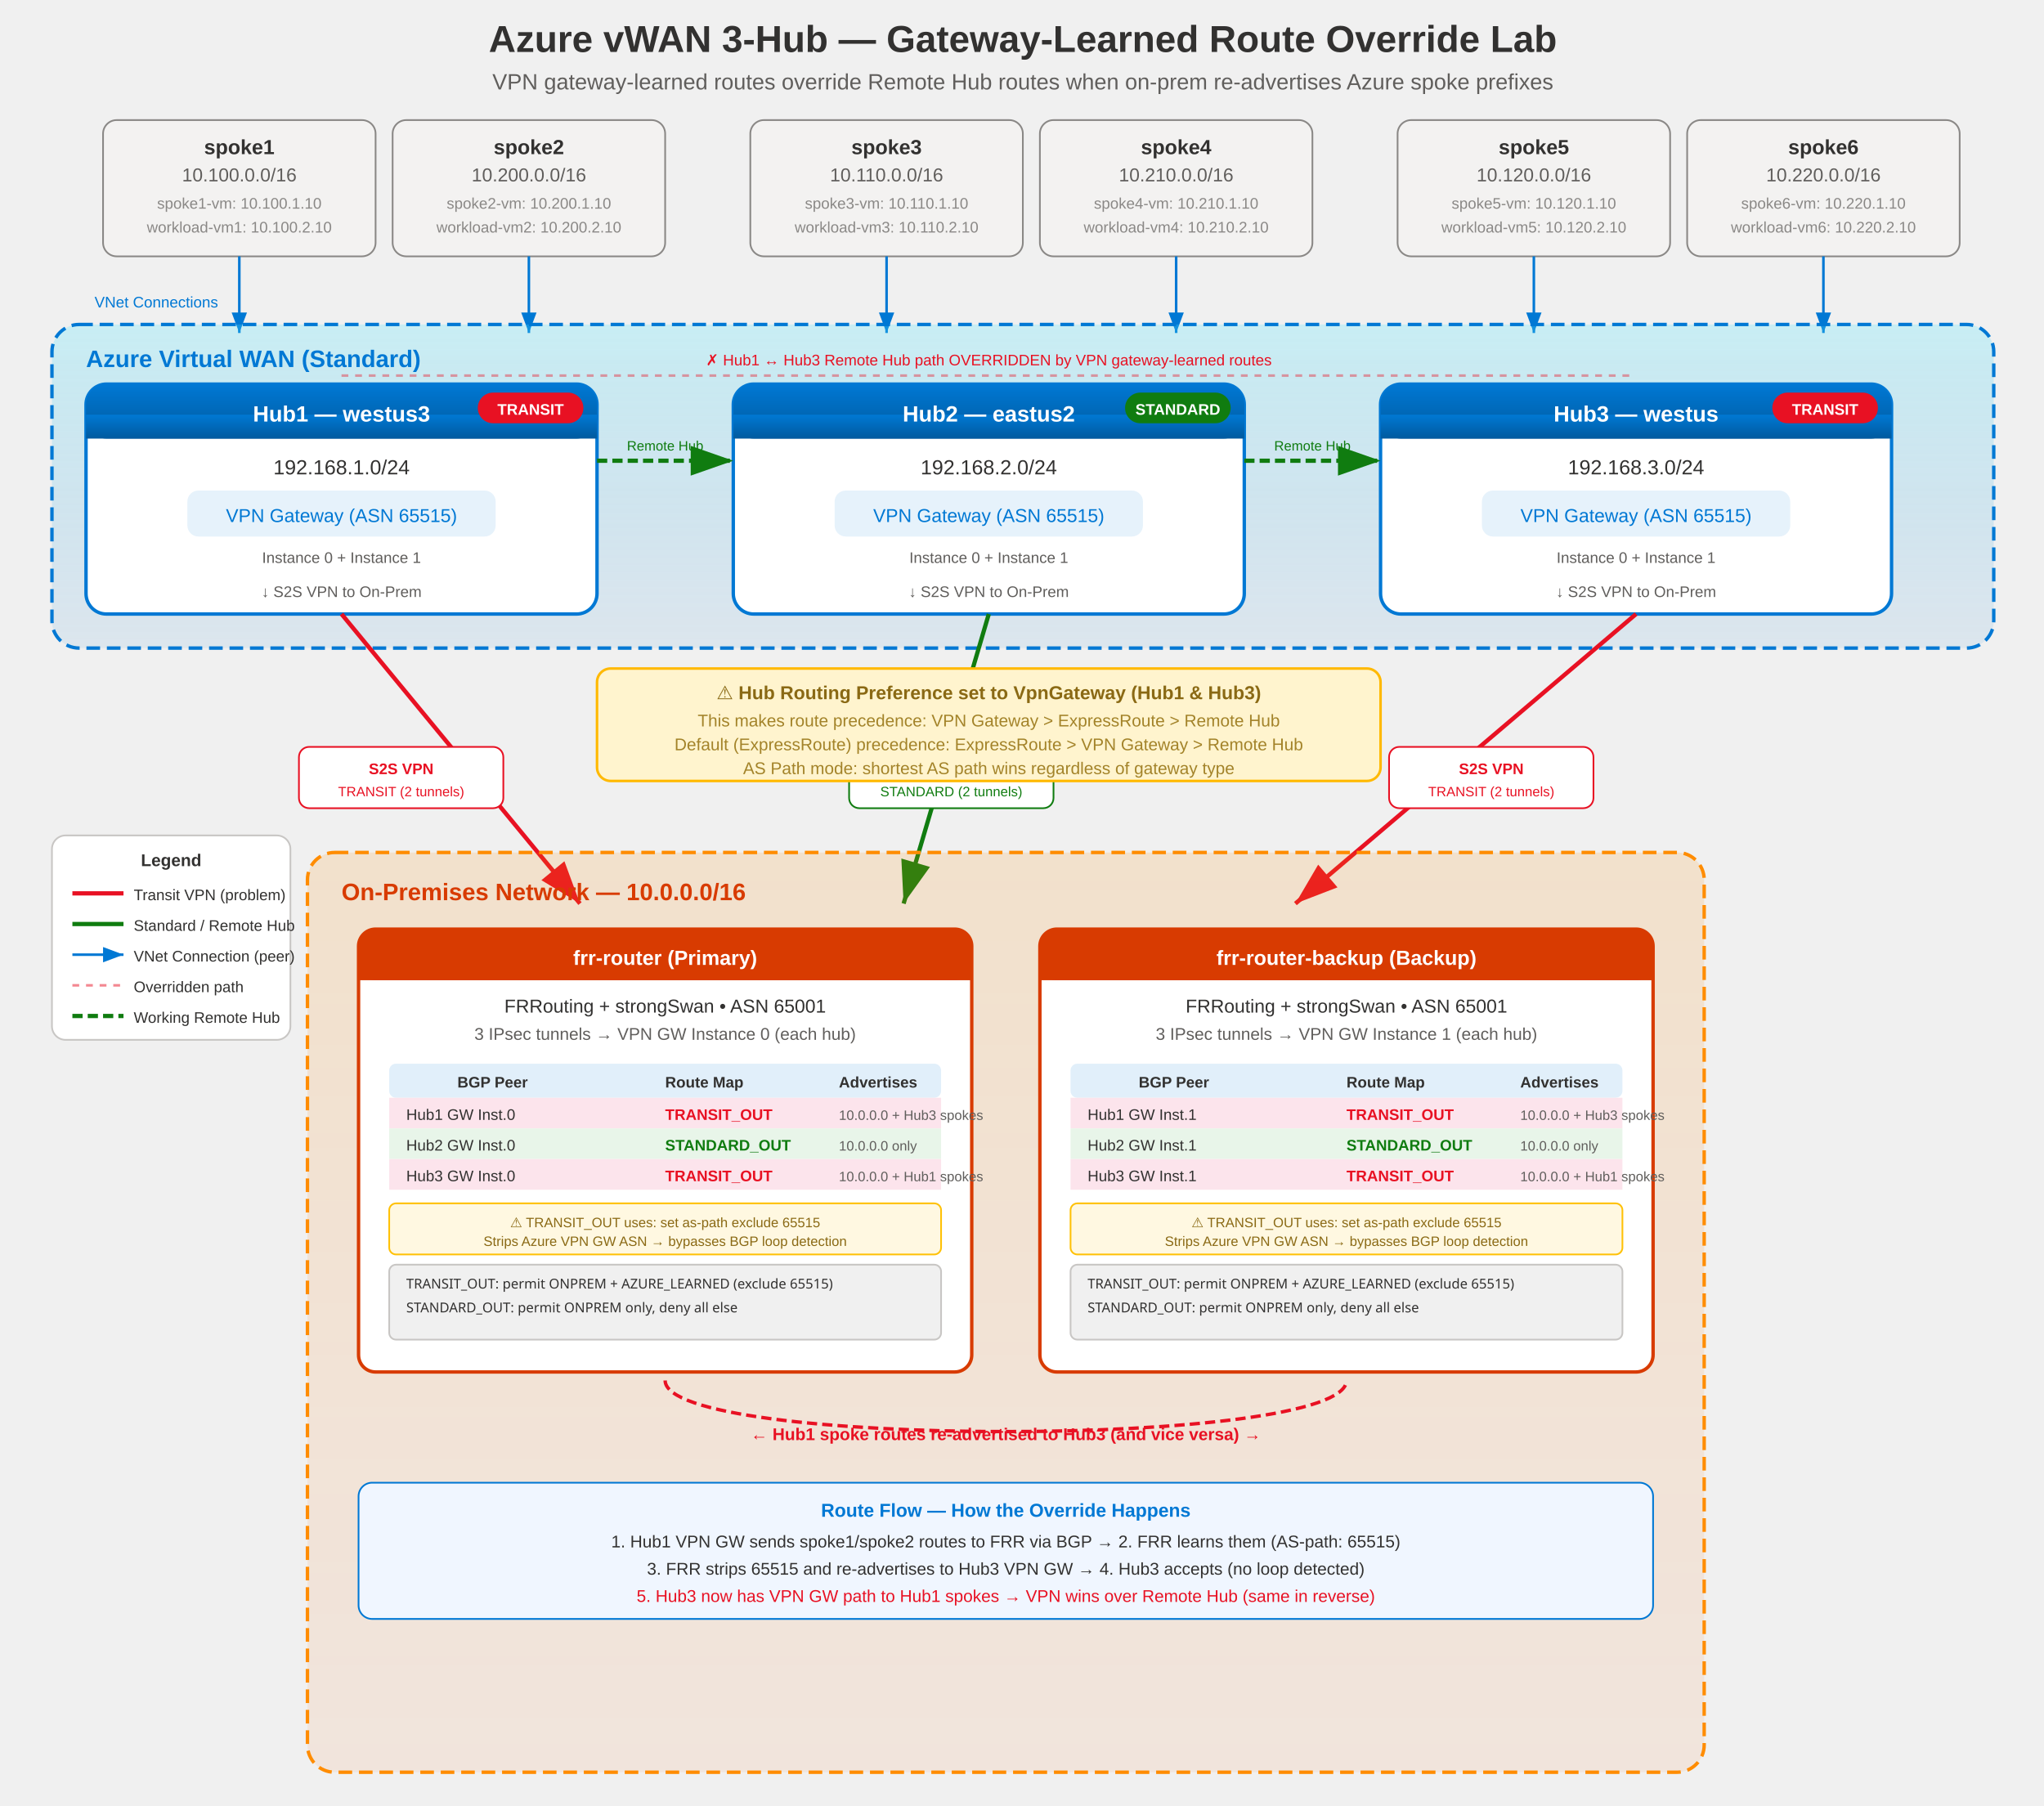
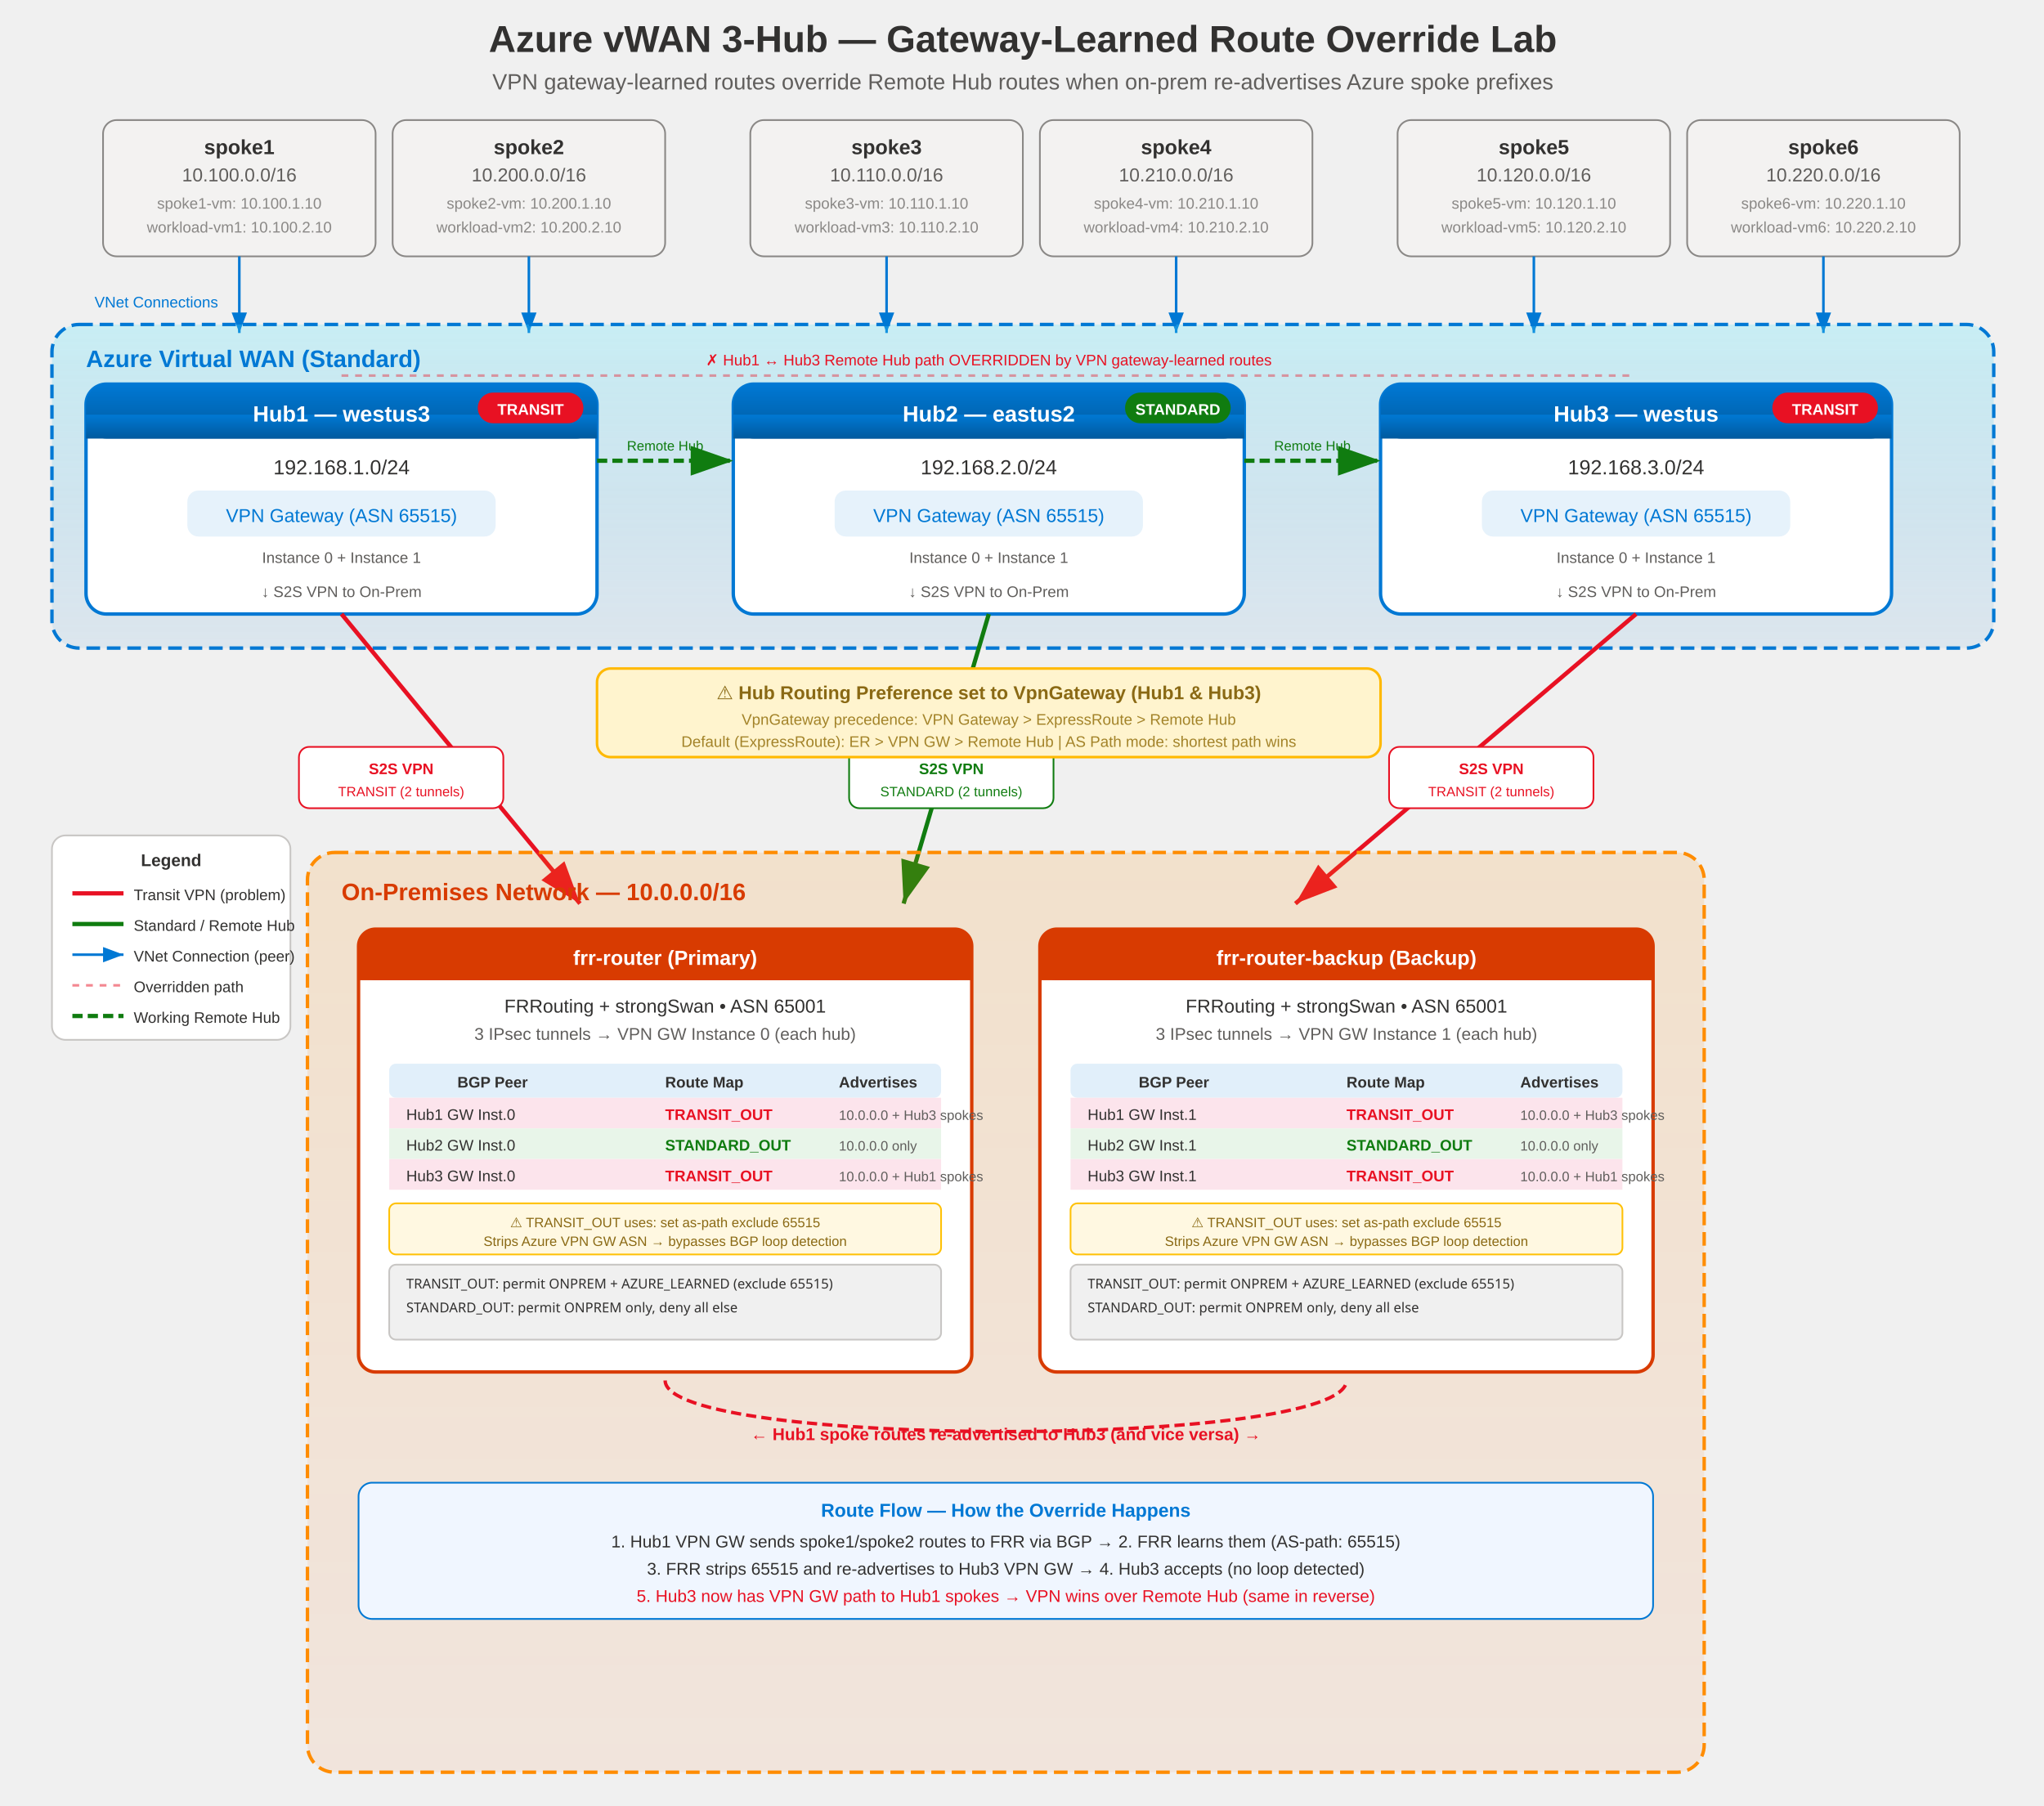
<svg xmlns="http://www.w3.org/2000/svg" version="1.1" width="1200" height="1060" viewBox="-0.5 -0.5 1200 1060" style="background-color: #ffffff;">
  <defs>
    <linearGradient id="azureBlue" x1="0%" y1="0%" x2="0%" y2="100%">
      <stop offset="0%" style="stop-color:#0078d4;stop-opacity:1" />
      <stop offset="100%" style="stop-color:#005a9e;stop-opacity:1" />
    </linearGradient>
    <linearGradient id="hubGrad" x1="0%" y1="0%" x2="0%" y2="100%">
      <stop offset="0%" style="stop-color:#50e6ff;stop-opacity:0.25" />
      <stop offset="100%" style="stop-color:#0078d4;stop-opacity:0.08" />
    </linearGradient>
    <linearGradient id="onpremGrad" x1="0%" y1="0%" x2="0%" y2="100%">
      <stop offset="0%" style="stop-color:#ff8c00;stop-opacity:0.15" />
      <stop offset="100%" style="stop-color:#ff6600;stop-opacity:0.08" />
    </linearGradient>
    <marker id="arrowTransit" markerWidth="10" markerHeight="7" refX="10" refY="3.5" orient="auto">
      <polygon points="0 0, 10 3.5, 0 7" fill="#e81123" />
    </marker>
    <marker id="arrowNormal" markerWidth="10" markerHeight="7" refX="10" refY="3.5" orient="auto">
      <polygon points="0 0, 10 3.5, 0 7" fill="#107c10" />
    </marker>
    <marker id="arrowBlue" markerWidth="8" markerHeight="6" refX="8" refY="3" orient="auto">
      <polygon points="0 0, 8 3, 0 6" fill="#0078d4" />
    </marker>
    <marker id="arrowBlueUp" markerWidth="8" markerHeight="6" refX="0" refY="3" orient="auto">
      <polygon points="8 0, 0 3, 8 6" fill="#0078d4" />
    </marker>
  </defs>
  <text x="600" y="30" text-anchor="middle" font-family="Segoe UI, Arial, sans-serif" font-size="22" font-weight="bold" fill="#323130">Azure vWAN 3-Hub — Gateway-Learned Route Override Lab</text>
  <text x="600" y="52" text-anchor="middle" font-family="Segoe UI, Arial, sans-serif" font-size="13" fill="#605e5c">VPN gateway-learned routes override Remote Hub routes when on-prem re-advertises Azure spoke prefixes</text>
  <rect x="60" y="70" width="160" height="80" rx="8" ry="8" fill="#f3f2f1" stroke="#8a8886" stroke-width="1" />
  <text x="140" y="90" text-anchor="middle" font-family="Segoe UI, Arial, sans-serif" font-size="12" font-weight="bold" fill="#323130">spoke1</text>
  <text x="140" y="106" text-anchor="middle" font-family="Segoe UI, Arial, sans-serif" font-size="11" fill="#605e5c">10.100.0.0/16</text>
  <text x="140" y="122" text-anchor="middle" font-family="Segoe UI, Arial, sans-serif" font-size="9" fill="#8a8886">spoke1-vm: 10.100.1.10</text>
  <text x="140" y="136" text-anchor="middle" font-family="Segoe UI, Arial, sans-serif" font-size="9" fill="#8a8886">workload-vm1: 10.100.2.10</text>
  <rect x="230" y="70" width="160" height="80" rx="8" ry="8" fill="#f3f2f1" stroke="#8a8886" stroke-width="1" />
  <text x="310" y="90" text-anchor="middle" font-family="Segoe UI, Arial, sans-serif" font-size="12" font-weight="bold" fill="#323130">spoke2</text>
  <text x="310" y="106" text-anchor="middle" font-family="Segoe UI, Arial, sans-serif" font-size="11" fill="#605e5c">10.200.0.0/16</text>
  <text x="310" y="122" text-anchor="middle" font-family="Segoe UI, Arial, sans-serif" font-size="9" fill="#8a8886">spoke2-vm: 10.200.1.10</text>
  <text x="310" y="136" text-anchor="middle" font-family="Segoe UI, Arial, sans-serif" font-size="9" fill="#8a8886">workload-vm2: 10.200.2.10</text>
  <rect x="440" y="70" width="160" height="80" rx="8" ry="8" fill="#f3f2f1" stroke="#8a8886" stroke-width="1" />
  <text x="520" y="90" text-anchor="middle" font-family="Segoe UI, Arial, sans-serif" font-size="12" font-weight="bold" fill="#323130">spoke3</text>
  <text x="520" y="106" text-anchor="middle" font-family="Segoe UI, Arial, sans-serif" font-size="11" fill="#605e5c">10.110.0.0/16</text>
  <text x="520" y="122" text-anchor="middle" font-family="Segoe UI, Arial, sans-serif" font-size="9" fill="#8a8886">spoke3-vm: 10.110.1.10</text>
  <text x="520" y="136" text-anchor="middle" font-family="Segoe UI, Arial, sans-serif" font-size="9" fill="#8a8886">workload-vm3: 10.110.2.10</text>
  <rect x="610" y="70" width="160" height="80" rx="8" ry="8" fill="#f3f2f1" stroke="#8a8886" stroke-width="1" />
  <text x="690" y="90" text-anchor="middle" font-family="Segoe UI, Arial, sans-serif" font-size="12" font-weight="bold" fill="#323130">spoke4</text>
  <text x="690" y="106" text-anchor="middle" font-family="Segoe UI, Arial, sans-serif" font-size="11" fill="#605e5c">10.210.0.0/16</text>
  <text x="690" y="122" text-anchor="middle" font-family="Segoe UI, Arial, sans-serif" font-size="9" fill="#8a8886">spoke4-vm: 10.210.1.10</text>
  <text x="690" y="136" text-anchor="middle" font-family="Segoe UI, Arial, sans-serif" font-size="9" fill="#8a8886">workload-vm4: 10.210.2.10</text>
  <rect x="820" y="70" width="160" height="80" rx="8" ry="8" fill="#f3f2f1" stroke="#8a8886" stroke-width="1" />
  <text x="900" y="90" text-anchor="middle" font-family="Segoe UI, Arial, sans-serif" font-size="12" font-weight="bold" fill="#323130">spoke5</text>
  <text x="900" y="106" text-anchor="middle" font-family="Segoe UI, Arial, sans-serif" font-size="11" fill="#605e5c">10.120.0.0/16</text>
  <text x="900" y="122" text-anchor="middle" font-family="Segoe UI, Arial, sans-serif" font-size="9" fill="#8a8886">spoke5-vm: 10.120.1.10</text>
  <text x="900" y="136" text-anchor="middle" font-family="Segoe UI, Arial, sans-serif" font-size="9" fill="#8a8886">workload-vm5: 10.120.2.10</text>
  <rect x="990" y="70" width="160" height="80" rx="8" ry="8" fill="#f3f2f1" stroke="#8a8886" stroke-width="1" />
  <text x="1070" y="90" text-anchor="middle" font-family="Segoe UI, Arial, sans-serif" font-size="12" font-weight="bold" fill="#323130">spoke6</text>
  <text x="1070" y="106" text-anchor="middle" font-family="Segoe UI, Arial, sans-serif" font-size="11" fill="#605e5c">10.220.0.0/16</text>
  <text x="1070" y="122" text-anchor="middle" font-family="Segoe UI, Arial, sans-serif" font-size="9" fill="#8a8886">spoke6-vm: 10.220.1.10</text>
  <text x="1070" y="136" text-anchor="middle" font-family="Segoe UI, Arial, sans-serif" font-size="9" fill="#8a8886">workload-vm6: 10.220.2.10</text>
  <line x1="140" y1="150" x2="140" y2="195" stroke="#0078d4" stroke-width="1.5" marker-end="url(#arrowBlue)" />
  <line x1="310" y1="150" x2="310" y2="195" stroke="#0078d4" stroke-width="1.5" marker-end="url(#arrowBlue)" />
  <line x1="520" y1="150" x2="520" y2="195" stroke="#0078d4" stroke-width="1.5" marker-end="url(#arrowBlue)" />
  <line x1="690" y1="150" x2="690" y2="195" stroke="#0078d4" stroke-width="1.5" marker-end="url(#arrowBlue)" />
  <line x1="900" y1="150" x2="900" y2="195" stroke="#0078d4" stroke-width="1.5" marker-end="url(#arrowBlue)" />
  <line x1="1070" y1="150" x2="1070" y2="195" stroke="#0078d4" stroke-width="1.5" marker-end="url(#arrowBlue)" />
  <text x="55" y="180" font-family="Segoe UI, Arial, sans-serif" font-size="9" fill="#0078d4">VNet Connections</text>
  <rect x="30" y="190" width="1140" height="190" rx="16" ry="16" fill="url(#hubGrad)" stroke="#0078d4" stroke-width="2" stroke-dasharray="8,4" />
  <text x="50" y="215" font-family="Segoe UI, Arial, sans-serif" font-size="14" font-weight="bold" fill="#0078d4">Azure Virtual WAN (Standard)</text>
  <rect x="50" y="225" width="300" height="135" rx="12" ry="12" fill="#ffffff" stroke="#0078d4" stroke-width="2" />
  <rect x="50" y="225" width="300" height="32" rx="12" ry="12" fill="url(#azureBlue)" />
  <rect x="50" y="243" width="300" height="14" fill="url(#azureBlue)" />
  <text x="200" y="247" text-anchor="middle" font-family="Segoe UI, Arial, sans-serif" font-size="13" font-weight="bold" fill="#ffffff">Hub1 — westus3</text>
  <rect x="280" y="230" width="62" height="18" rx="9" ry="9" fill="#e81123" />
  <text x="311" y="243" text-anchor="middle" font-family="Segoe UI, Arial, sans-serif" font-size="9" font-weight="bold" fill="#ffffff">TRANSIT</text>
  <text x="200" y="278" text-anchor="middle" font-family="Segoe UI, Arial, sans-serif" font-size="12" fill="#323130">192.168.1.0/24</text>
  <rect x="110" y="288" width="180" height="26" rx="6" ry="6" fill="#0078d4" opacity="0.1" stroke="#0078d4" stroke-width="1" />
  <text x="200" y="306" text-anchor="middle" font-family="Segoe UI, Arial, sans-serif" font-size="11" fill="#0078d4">VPN Gateway (ASN 65515)</text>
  <text x="200" y="330" text-anchor="middle" font-family="Segoe UI, Arial, sans-serif" font-size="9" fill="#605e5c">Instance 0 + Instance 1</text>
  <text x="200" y="350" text-anchor="middle" font-family="Segoe UI, Arial, sans-serif" font-size="9" fill="#605e5c">↓ S2S VPN to On-Prem</text>
  <rect x="430" y="225" width="300" height="135" rx="12" ry="12" fill="#ffffff" stroke="#0078d4" stroke-width="2" />
  <rect x="430" y="225" width="300" height="32" rx="12" ry="12" fill="url(#azureBlue)" />
  <rect x="430" y="243" width="300" height="14" fill="url(#azureBlue)" />
  <text x="580" y="247" text-anchor="middle" font-family="Segoe UI, Arial, sans-serif" font-size="13" font-weight="bold" fill="#ffffff">Hub2 — eastus2</text>
  <rect x="660" y="230" width="62" height="18" rx="9" ry="9" fill="#107c10" />
  <text x="691" y="243" text-anchor="middle" font-family="Segoe UI, Arial, sans-serif" font-size="9" font-weight="bold" fill="#ffffff">STANDARD</text>
  <text x="580" y="278" text-anchor="middle" font-family="Segoe UI, Arial, sans-serif" font-size="12" fill="#323130">192.168.2.0/24</text>
  <rect x="490" y="288" width="180" height="26" rx="6" ry="6" fill="#0078d4" opacity="0.1" stroke="#0078d4" stroke-width="1" />
  <text x="580" y="306" text-anchor="middle" font-family="Segoe UI, Arial, sans-serif" font-size="11" fill="#0078d4">VPN Gateway (ASN 65515)</text>
  <text x="580" y="330" text-anchor="middle" font-family="Segoe UI, Arial, sans-serif" font-size="9" fill="#605e5c">Instance 0 + Instance 1</text>
  <text x="580" y="350" text-anchor="middle" font-family="Segoe UI, Arial, sans-serif" font-size="9" fill="#605e5c">↓ S2S VPN to On-Prem</text>
  <rect x="810" y="225" width="300" height="135" rx="12" ry="12" fill="#ffffff" stroke="#0078d4" stroke-width="2" />
  <rect x="810" y="225" width="300" height="32" rx="12" ry="12" fill="url(#azureBlue)" />
  <rect x="810" y="243" width="300" height="14" fill="url(#azureBlue)" />
  <text x="960" y="247" text-anchor="middle" font-family="Segoe UI, Arial, sans-serif" font-size="13" font-weight="bold" fill="#ffffff">Hub3 — westus</text>
  <rect x="1040" y="230" width="62" height="18" rx="9" ry="9" fill="#e81123" />
  <text x="1071" y="243" text-anchor="middle" font-family="Segoe UI, Arial, sans-serif" font-size="9" font-weight="bold" fill="#ffffff">TRANSIT</text>
  <text x="960" y="278" text-anchor="middle" font-family="Segoe UI, Arial, sans-serif" font-size="12" fill="#323130">192.168.3.0/24</text>
  <rect x="870" y="288" width="180" height="26" rx="6" ry="6" fill="#0078d4" opacity="0.1" stroke="#0078d4" stroke-width="1" />
  <text x="960" y="306" text-anchor="middle" font-family="Segoe UI, Arial, sans-serif" font-size="11" fill="#0078d4">VPN Gateway (ASN 65515)</text>
  <text x="960" y="330" text-anchor="middle" font-family="Segoe UI, Arial, sans-serif" font-size="9" fill="#605e5c">Instance 0 + Instance 1</text>
  <text x="960" y="350" text-anchor="middle" font-family="Segoe UI, Arial, sans-serif" font-size="9" fill="#605e5c">↓ S2S VPN to On-Prem</text>
  <line x1="350" y1="270" x2="430" y2="270" stroke="#107c10" stroke-width="2.5" stroke-dasharray="6,3" marker-end="url(#arrowNormal)" />
  <text x="390" y="264" text-anchor="middle" font-family="Segoe UI, Arial, sans-serif" font-size="8" fill="#107c10">Remote Hub</text>
  <line x1="730" y1="270" x2="810" y2="270" stroke="#107c10" stroke-width="2.5" stroke-dasharray="6,3" marker-end="url(#arrowNormal)" />
  <text x="770" y="264" text-anchor="middle" font-family="Segoe UI, Arial, sans-serif" font-size="8" fill="#107c10">Remote Hub</text>
  <line x1="200" y1="220" x2="960" y2="220" stroke="#e81123" stroke-width="1.5" stroke-dasharray="4,4" opacity="0.4" />
  <text x="580" y="214" text-anchor="middle" font-family="Segoe UI, Arial, sans-serif" font-size="9" fill="#e81123">✗ Hub1 ↔ Hub3 Remote Hub path OVERRIDDEN by VPN gateway-learned routes</text>
  <line x1="200" y1="360" x2="340" y2="530" stroke="#e81123" stroke-width="2.5" marker-end="url(#arrowTransit)" />
  <rect x="175" y="438" width="120" height="36" rx="6" ry="6" fill="#ffffff" stroke="#e81123" stroke-width="1" />
  <text x="235" y="454" text-anchor="middle" font-family="Segoe UI, Arial, sans-serif" font-size="9" font-weight="bold" fill="#e81123">S2S VPN</text>
  <text x="235" y="467" text-anchor="middle" font-family="Segoe UI, Arial, sans-serif" font-size="8" fill="#e81123">TRANSIT (2 tunnels)</text>
  <line x1="580" y1="360" x2="530" y2="530" stroke="#107c10" stroke-width="2.5" marker-end="url(#arrowNormal)" />
  <rect x="498" y="438" width="120" height="36" rx="6" ry="6" fill="#ffffff" stroke="#107c10" stroke-width="1" />
  <text x="558" y="454" text-anchor="middle" font-family="Segoe UI, Arial, sans-serif" font-size="9" font-weight="bold" fill="#107c10">S2S VPN</text>
  <text x="558" y="467" text-anchor="middle" font-family="Segoe UI, Arial, sans-serif" font-size="8" fill="#107c10">STANDARD (2 tunnels)</text>
  <line x1="960" y1="360" x2="760" y2="530" stroke="#e81123" stroke-width="2.5" marker-end="url(#arrowTransit)" />
  <rect x="815" y="438" width="120" height="36" rx="6" ry="6" fill="#ffffff" stroke="#e81123" stroke-width="1" />
  <text x="875" y="454" text-anchor="middle" font-family="Segoe UI, Arial, sans-serif" font-size="9" font-weight="bold" fill="#e81123">S2S VPN</text>
  <text x="875" y="467" text-anchor="middle" font-family="Segoe UI, Arial, sans-serif" font-size="8" fill="#e81123">TRANSIT (2 tunnels)</text>
-   <rect x="350" y="392" width="460" height="66" rx="8" ry="8" fill="#fff4ce" stroke="#ffb900" stroke-width="1.5" />
+   <rect x="350" y="392" width="460" height="52" rx="8" ry="8" fill="#fff4ce" stroke="#ffb900" stroke-width="1.5" />
  <text x="580" y="410" text-anchor="middle" font-family="Segoe UI, Arial, sans-serif" font-size="11" font-weight="bold" fill="#8a6914">⚠ Hub Routing Preference set to VpnGateway (Hub1 &amp; Hub3)</text>
-   <text x="580" y="426" text-anchor="middle" font-family="Segoe UI, Arial, sans-serif" font-size="10" fill="#a38329">This makes route precedence: VPN Gateway &gt; ExpressRoute &gt; Remote Hub</text>
-   <text x="580" y="440" text-anchor="middle" font-family="Segoe UI, Arial, sans-serif" font-size="10" fill="#a38329">Default (ExpressRoute) precedence: ExpressRoute &gt; VPN Gateway &gt; Remote Hub</text>
-   <text x="580" y="454" text-anchor="middle" font-family="Segoe UI, Arial, sans-serif" font-size="10" fill="#a38329">AS Path mode: shortest AS path wins regardless of gateway type</text>
+   <text x="580" y="425" text-anchor="middle" font-family="Segoe UI, Arial, sans-serif" font-size="9" fill="#a38329">VpnGateway precedence: VPN Gateway &gt; ExpressRoute &gt; Remote Hub</text>
+   <text x="580" y="438" text-anchor="middle" font-family="Segoe UI, Arial, sans-serif" font-size="9" fill="#a38329">Default (ExpressRoute): ER &gt; VPN GW &gt; Remote Hub  |  AS Path mode: shortest path wins</text>
  <rect x="180" y="500" width="820" height="540" rx="16" ry="16" fill="url(#onpremGrad)" stroke="#ff8c00" stroke-width="2" stroke-dasharray="8,4" />
  <text x="200" y="528" font-family="Segoe UI, Arial, sans-serif" font-size="14" font-weight="bold" fill="#d83b01">On-Premises Network — 10.0.0.0/16</text>
  <rect x="210" y="545" width="360" height="260" rx="10" ry="10" fill="#ffffff" stroke="#d83b01" stroke-width="2" />
  <rect x="210" y="545" width="360" height="30" rx="10" ry="10" fill="#d83b01" />
  <rect x="210" y="561" width="360" height="14" fill="#d83b01" />
  <text x="390" y="566" text-anchor="middle" font-family="Segoe UI, Arial, sans-serif" font-size="12" font-weight="bold" fill="#ffffff">frr-router (Primary)</text>
  <text x="390" y="594" text-anchor="middle" font-family="Segoe UI, Arial, sans-serif" font-size="11" fill="#323130">FRRouting + strongSwan  •  ASN 65001</text>
  <text x="390" y="610" text-anchor="middle" font-family="Segoe UI, Arial, sans-serif" font-size="10" fill="#605e5c">3 IPsec tunnels → VPN GW Instance 0 (each hub)</text>
  <rect x="228" y="624" width="324" height="20" rx="4" ry="4" fill="#0078d4" opacity="0.12" />
  <text x="268" y="638" font-family="Segoe UI, Arial, sans-serif" font-size="9" font-weight="bold" fill="#323130">BGP Peer</text>
  <text x="390" y="638" font-family="Segoe UI, Arial, sans-serif" font-size="9" font-weight="bold" fill="#323130">Route Map</text>
  <text x="492" y="638" font-family="Segoe UI, Arial, sans-serif" font-size="9" font-weight="bold" fill="#323130">Advertises</text>
  <rect x="228" y="644" width="324" height="18" fill="#fce4ec" />
  <text x="238" y="657" font-family="Segoe UI, Arial, sans-serif" font-size="9" fill="#323130">Hub1 GW Inst.0</text>
  <text x="390" y="657" font-family="Segoe UI, Arial, sans-serif" font-size="9" font-weight="bold" fill="#e81123">TRANSIT_OUT</text>
  <text x="492" y="657" font-family="Segoe UI, Arial, sans-serif" font-size="8" fill="#605e5c">10.0.0.0 + Hub3 spokes</text>
  <rect x="228" y="662" width="324" height="18" fill="#e8f5e9" />
  <text x="238" y="675" font-family="Segoe UI, Arial, sans-serif" font-size="9" fill="#323130">Hub2 GW Inst.0</text>
  <text x="390" y="675" font-family="Segoe UI, Arial, sans-serif" font-size="9" font-weight="bold" fill="#107c10">STANDARD_OUT</text>
  <text x="492" y="675" font-family="Segoe UI, Arial, sans-serif" font-size="8" fill="#605e5c">10.0.0.0 only</text>
  <rect x="228" y="680" width="324" height="18" fill="#fce4ec" />
  <text x="238" y="693" font-family="Segoe UI, Arial, sans-serif" font-size="9" fill="#323130">Hub3 GW Inst.0</text>
  <text x="390" y="693" font-family="Segoe UI, Arial, sans-serif" font-size="9" font-weight="bold" fill="#e81123">TRANSIT_OUT</text>
  <text x="492" y="693" font-family="Segoe UI, Arial, sans-serif" font-size="8" fill="#605e5c">10.0.0.0 + Hub1 spokes</text>
  <rect x="228" y="706" width="324" height="30" rx="4" ry="4" fill="#fff8e1" stroke="#ffc107" stroke-width="1" />
  <text x="390" y="720" text-anchor="middle" font-family="Segoe UI, Arial, sans-serif" font-size="8" fill="#8a6914">⚠ TRANSIT_OUT uses: set as-path exclude 65515</text>
  <text x="390" y="731" text-anchor="middle" font-family="Segoe UI, Arial, sans-serif" font-size="8" fill="#8a6914">Strips Azure VPN GW ASN → bypasses BGP loop detection</text>
  <rect x="228" y="742" width="324" height="44" rx="4" ry="4" fill="#f0f0f0" stroke="#c8c6c4" stroke-width="1" />
  <text x="238" y="756" font-family="Segoe UI, Consolas, monospace" font-size="8" fill="#323130">TRANSIT_OUT:  permit ONPREM + AZURE_LEARNED (exclude 65515)</text>
  <text x="238" y="770" font-family="Segoe UI, Consolas, monospace" font-size="8" fill="#323130">STANDARD_OUT: permit ONPREM only, deny all else</text>
  <rect x="610" y="545" width="360" height="260" rx="10" ry="10" fill="#ffffff" stroke="#d83b01" stroke-width="2" />
  <rect x="610" y="545" width="360" height="30" rx="10" ry="10" fill="#d83b01" />
  <rect x="610" y="561" width="360" height="14" fill="#d83b01" />
  <text x="790" y="566" text-anchor="middle" font-family="Segoe UI, Arial, sans-serif" font-size="12" font-weight="bold" fill="#ffffff">frr-router-backup (Backup)</text>
  <text x="790" y="594" text-anchor="middle" font-family="Segoe UI, Arial, sans-serif" font-size="11" fill="#323130">FRRouting + strongSwan  •  ASN 65001</text>
  <text x="790" y="610" text-anchor="middle" font-family="Segoe UI, Arial, sans-serif" font-size="10" fill="#605e5c">3 IPsec tunnels → VPN GW Instance 1 (each hub)</text>
  <rect x="628" y="624" width="324" height="20" rx="4" ry="4" fill="#0078d4" opacity="0.12" />
  <text x="668" y="638" font-family="Segoe UI, Arial, sans-serif" font-size="9" font-weight="bold" fill="#323130">BGP Peer</text>
  <text x="790" y="638" font-family="Segoe UI, Arial, sans-serif" font-size="9" font-weight="bold" fill="#323130">Route Map</text>
  <text x="892" y="638" font-family="Segoe UI, Arial, sans-serif" font-size="9" font-weight="bold" fill="#323130">Advertises</text>
  <rect x="628" y="644" width="324" height="18" fill="#fce4ec" />
  <text x="638" y="657" font-family="Segoe UI, Arial, sans-serif" font-size="9" fill="#323130">Hub1 GW Inst.1</text>
  <text x="790" y="657" font-family="Segoe UI, Arial, sans-serif" font-size="9" font-weight="bold" fill="#e81123">TRANSIT_OUT</text>
  <text x="892" y="657" font-family="Segoe UI, Arial, sans-serif" font-size="8" fill="#605e5c">10.0.0.0 + Hub3 spokes</text>
  <rect x="628" y="662" width="324" height="18" fill="#e8f5e9" />
  <text x="638" y="675" font-family="Segoe UI, Arial, sans-serif" font-size="9" fill="#323130">Hub2 GW Inst.1</text>
  <text x="790" y="675" font-family="Segoe UI, Arial, sans-serif" font-size="9" font-weight="bold" fill="#107c10">STANDARD_OUT</text>
  <text x="892" y="675" font-family="Segoe UI, Arial, sans-serif" font-size="8" fill="#605e5c">10.0.0.0 only</text>
  <rect x="628" y="680" width="324" height="18" fill="#fce4ec" />
  <text x="638" y="693" font-family="Segoe UI, Arial, sans-serif" font-size="9" fill="#323130">Hub3 GW Inst.1</text>
  <text x="790" y="693" font-family="Segoe UI, Arial, sans-serif" font-size="9" font-weight="bold" fill="#e81123">TRANSIT_OUT</text>
  <text x="892" y="693" font-family="Segoe UI, Arial, sans-serif" font-size="8" fill="#605e5c">10.0.0.0 + Hub1 spokes</text>
  <rect x="628" y="706" width="324" height="30" rx="4" ry="4" fill="#fff8e1" stroke="#ffc107" stroke-width="1" />
  <text x="790" y="720" text-anchor="middle" font-family="Segoe UI, Arial, sans-serif" font-size="8" fill="#8a6914">⚠ TRANSIT_OUT uses: set as-path exclude 65515</text>
  <text x="790" y="731" text-anchor="middle" font-family="Segoe UI, Arial, sans-serif" font-size="8" fill="#8a6914">Strips Azure VPN GW ASN → bypasses BGP loop detection</text>
  <rect x="628" y="742" width="324" height="44" rx="4" ry="4" fill="#f0f0f0" stroke="#c8c6c4" stroke-width="1" />
  <text x="638" y="756" font-family="Segoe UI, Consolas, monospace" font-size="8" fill="#323130">TRANSIT_OUT:  permit ONPREM + AZURE_LEARNED (exclude 65515)</text>
  <text x="638" y="770" font-family="Segoe UI, Consolas, monospace" font-size="8" fill="#323130">STANDARD_OUT: permit ONPREM only, deny all else</text>
  <path d="M 390 810 C 390 850, 790 850, 790 810" fill="none" stroke="#e81123" stroke-width="2" stroke-dasharray="6,3" />
  <text x="590" y="845" text-anchor="middle" font-family="Segoe UI, Arial, sans-serif" font-size="10" font-weight="bold" fill="#e81123">← Hub1 spoke routes re-advertised to Hub3 (and vice versa) →</text>
  <rect x="210" y="870" width="760" height="80" rx="8" ry="8" fill="#f0f6ff" stroke="#0078d4" stroke-width="1" />
  <text x="590" y="890" text-anchor="middle" font-family="Segoe UI, Arial, sans-serif" font-size="11" font-weight="bold" fill="#0078d4">Route Flow — How the Override Happens</text>
  <text x="590" y="908" text-anchor="middle" font-family="Segoe UI, Arial, sans-serif" font-size="10" fill="#323130">1. Hub1 VPN GW sends spoke1/spoke2 routes to FRR via BGP  →  2. FRR learns them (AS-path: 65515)</text>
  <text x="590" y="924" text-anchor="middle" font-family="Segoe UI, Arial, sans-serif" font-size="10" fill="#323130">3. FRR strips 65515 and re-advertises to Hub3 VPN GW  →  4. Hub3 accepts (no loop detected)</text>
  <text x="590" y="940" text-anchor="middle" font-family="Segoe UI, Arial, sans-serif" font-size="10" fill="#e81123">5. Hub3 now has VPN GW path to Hub1 spokes → VPN wins over Remote Hub (same in reverse)</text>
  <rect x="30" y="490" width="140" height="120" rx="8" ry="8" fill="#ffffff" stroke="#c8c6c4" stroke-width="1" />
  <text x="100" y="508" text-anchor="middle" font-family="Segoe UI, Arial, sans-serif" font-size="10" font-weight="bold" fill="#323130">Legend</text>
  <line x1="42" y1="524" x2="72" y2="524" stroke="#e81123" stroke-width="2.5" />
  <text x="78" y="528" font-family="Segoe UI, Arial, sans-serif" font-size="9" fill="#323130">Transit VPN (problem)</text>
  <line x1="42" y1="542" x2="72" y2="542" stroke="#107c10" stroke-width="2.5" />
  <text x="78" y="546" font-family="Segoe UI, Arial, sans-serif" font-size="9" fill="#323130">Standard / Remote Hub</text>
  <line x1="42" y1="560" x2="72" y2="560" stroke="#0078d4" stroke-width="1.5" marker-end="url(#arrowBlue)" />
  <text x="78" y="564" font-family="Segoe UI, Arial, sans-serif" font-size="9" fill="#323130">VNet Connection (peer)</text>
  <line x1="42" y1="578" x2="72" y2="578" stroke="#e81123" stroke-width="1.5" stroke-dasharray="4,4" opacity="0.5" />
  <text x="78" y="582" font-family="Segoe UI, Arial, sans-serif" font-size="9" fill="#323130">Overridden path</text>
  <line x1="42" y1="596" x2="72" y2="596" stroke="#107c10" stroke-width="2.5" stroke-dasharray="6,3" />
  <text x="78" y="600" font-family="Segoe UI, Arial, sans-serif" font-size="9" fill="#323130">Working Remote Hub</text>
</svg>
